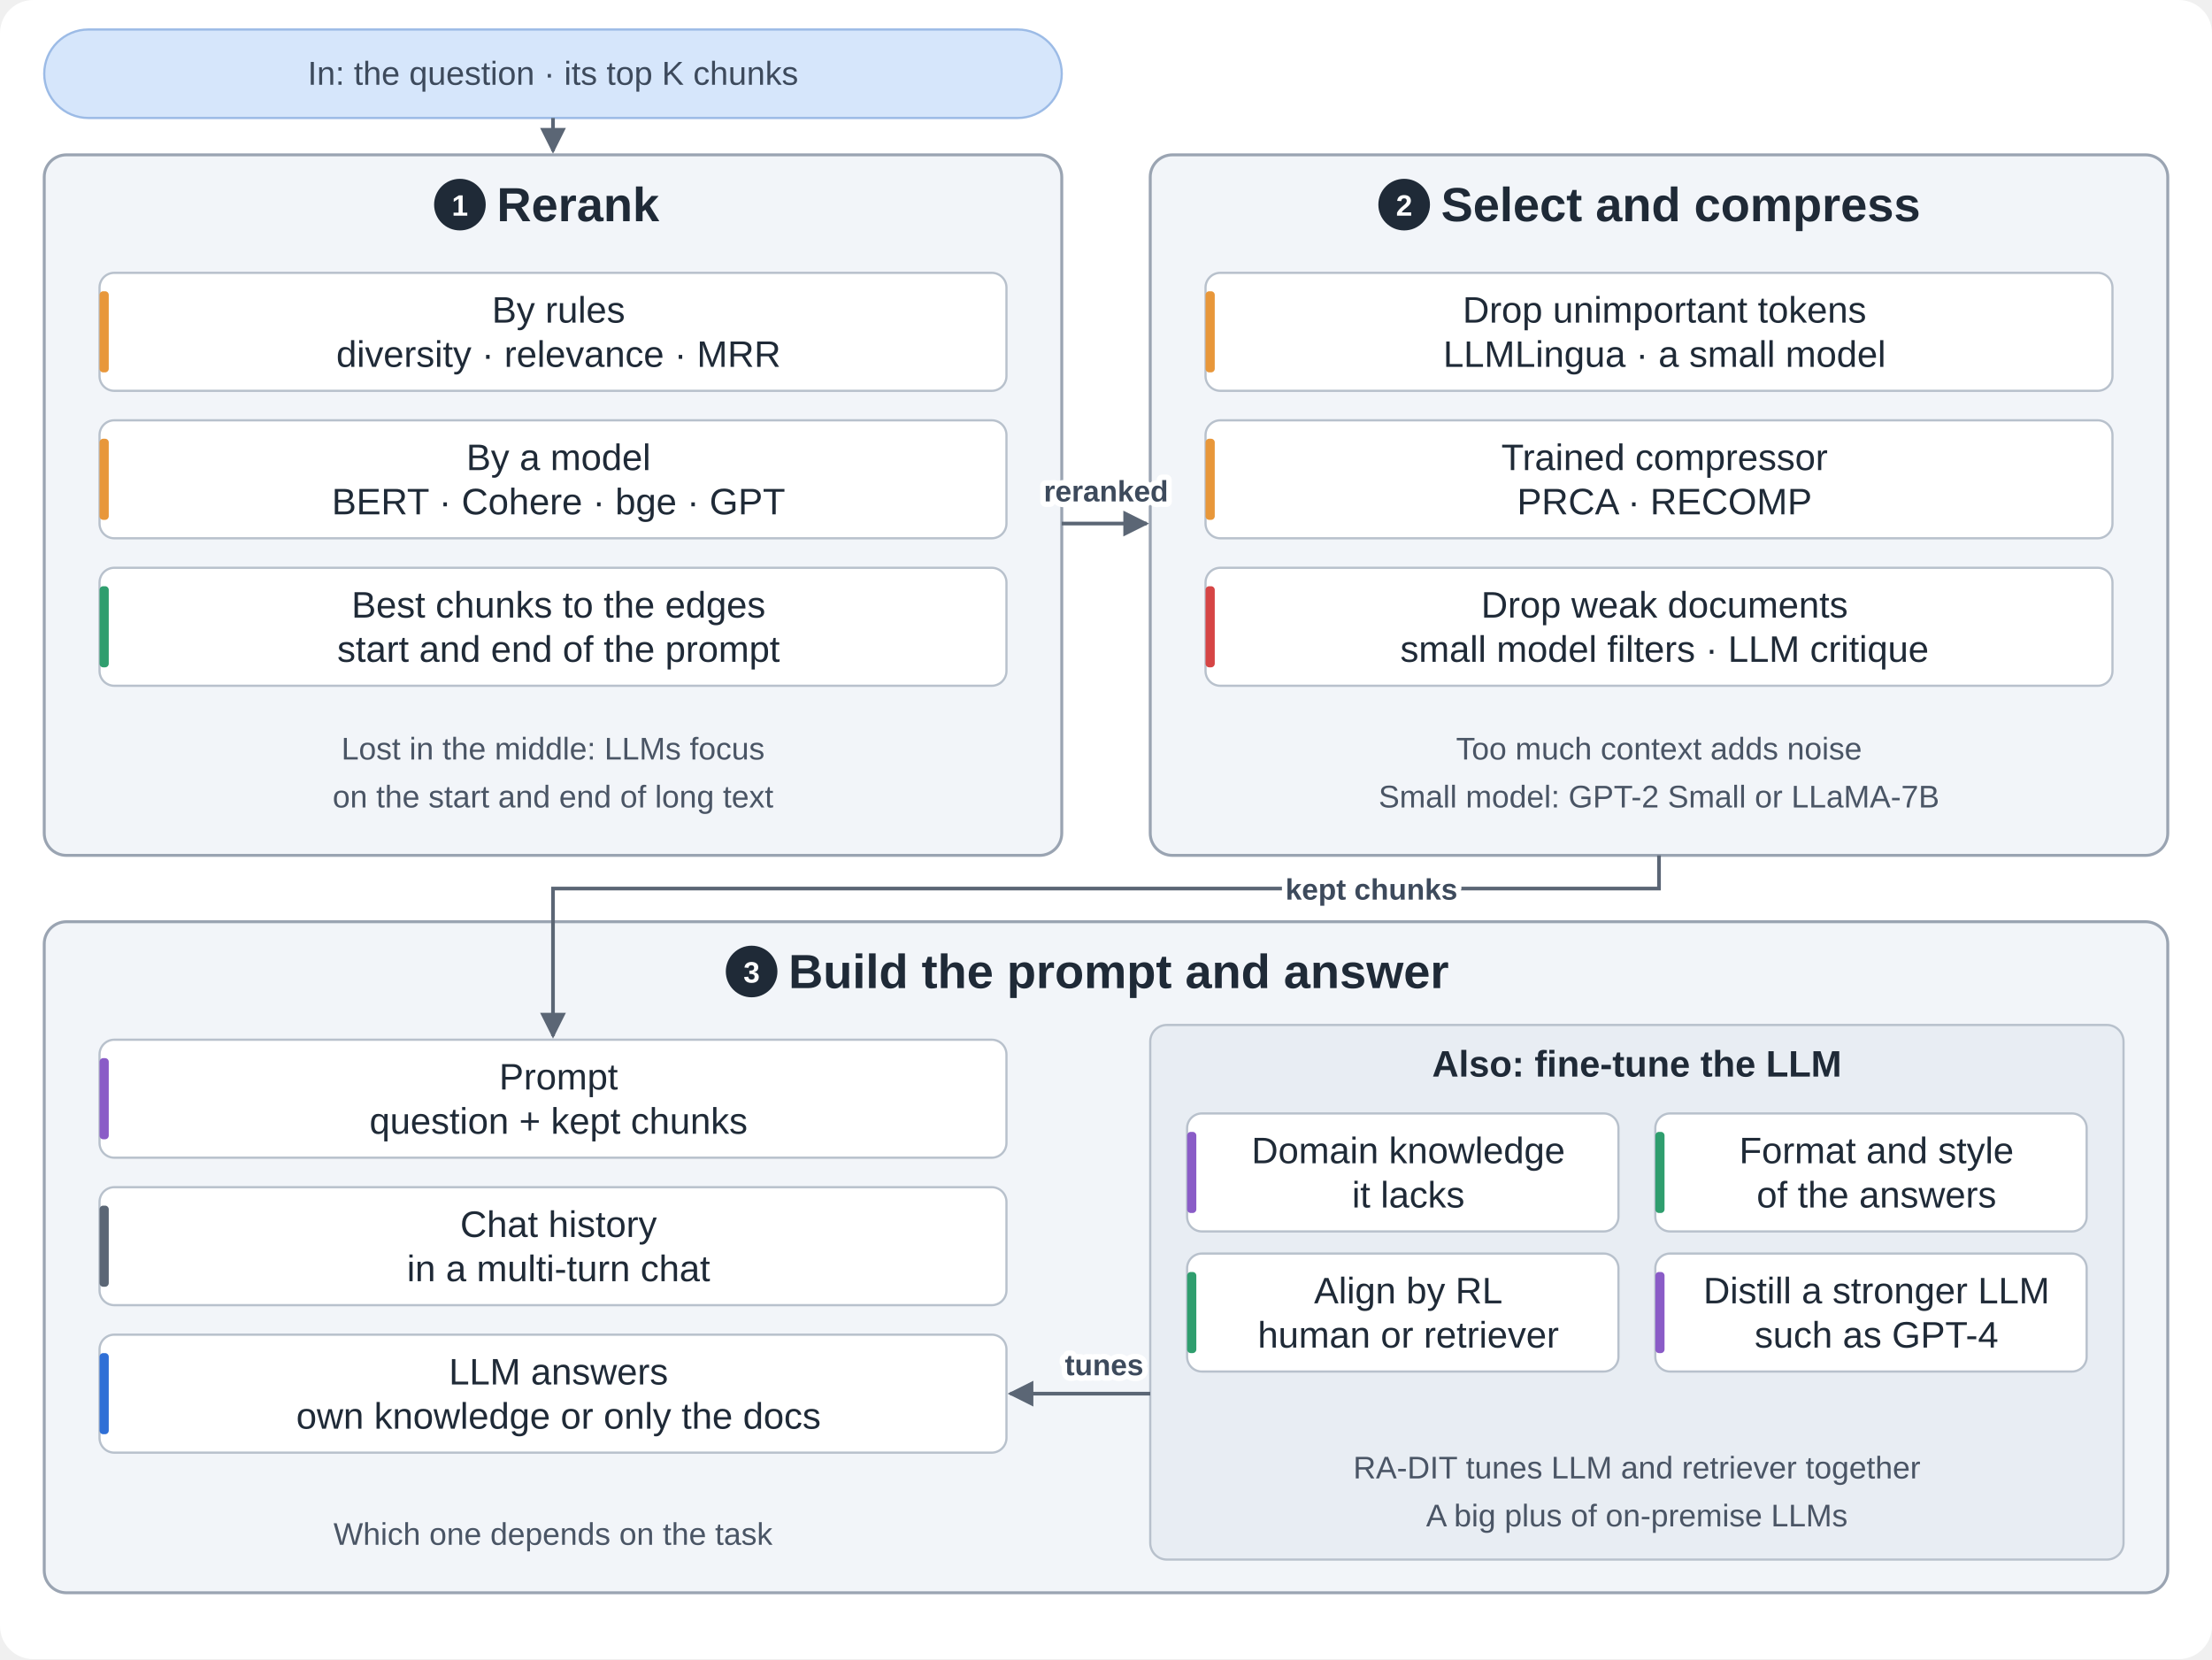
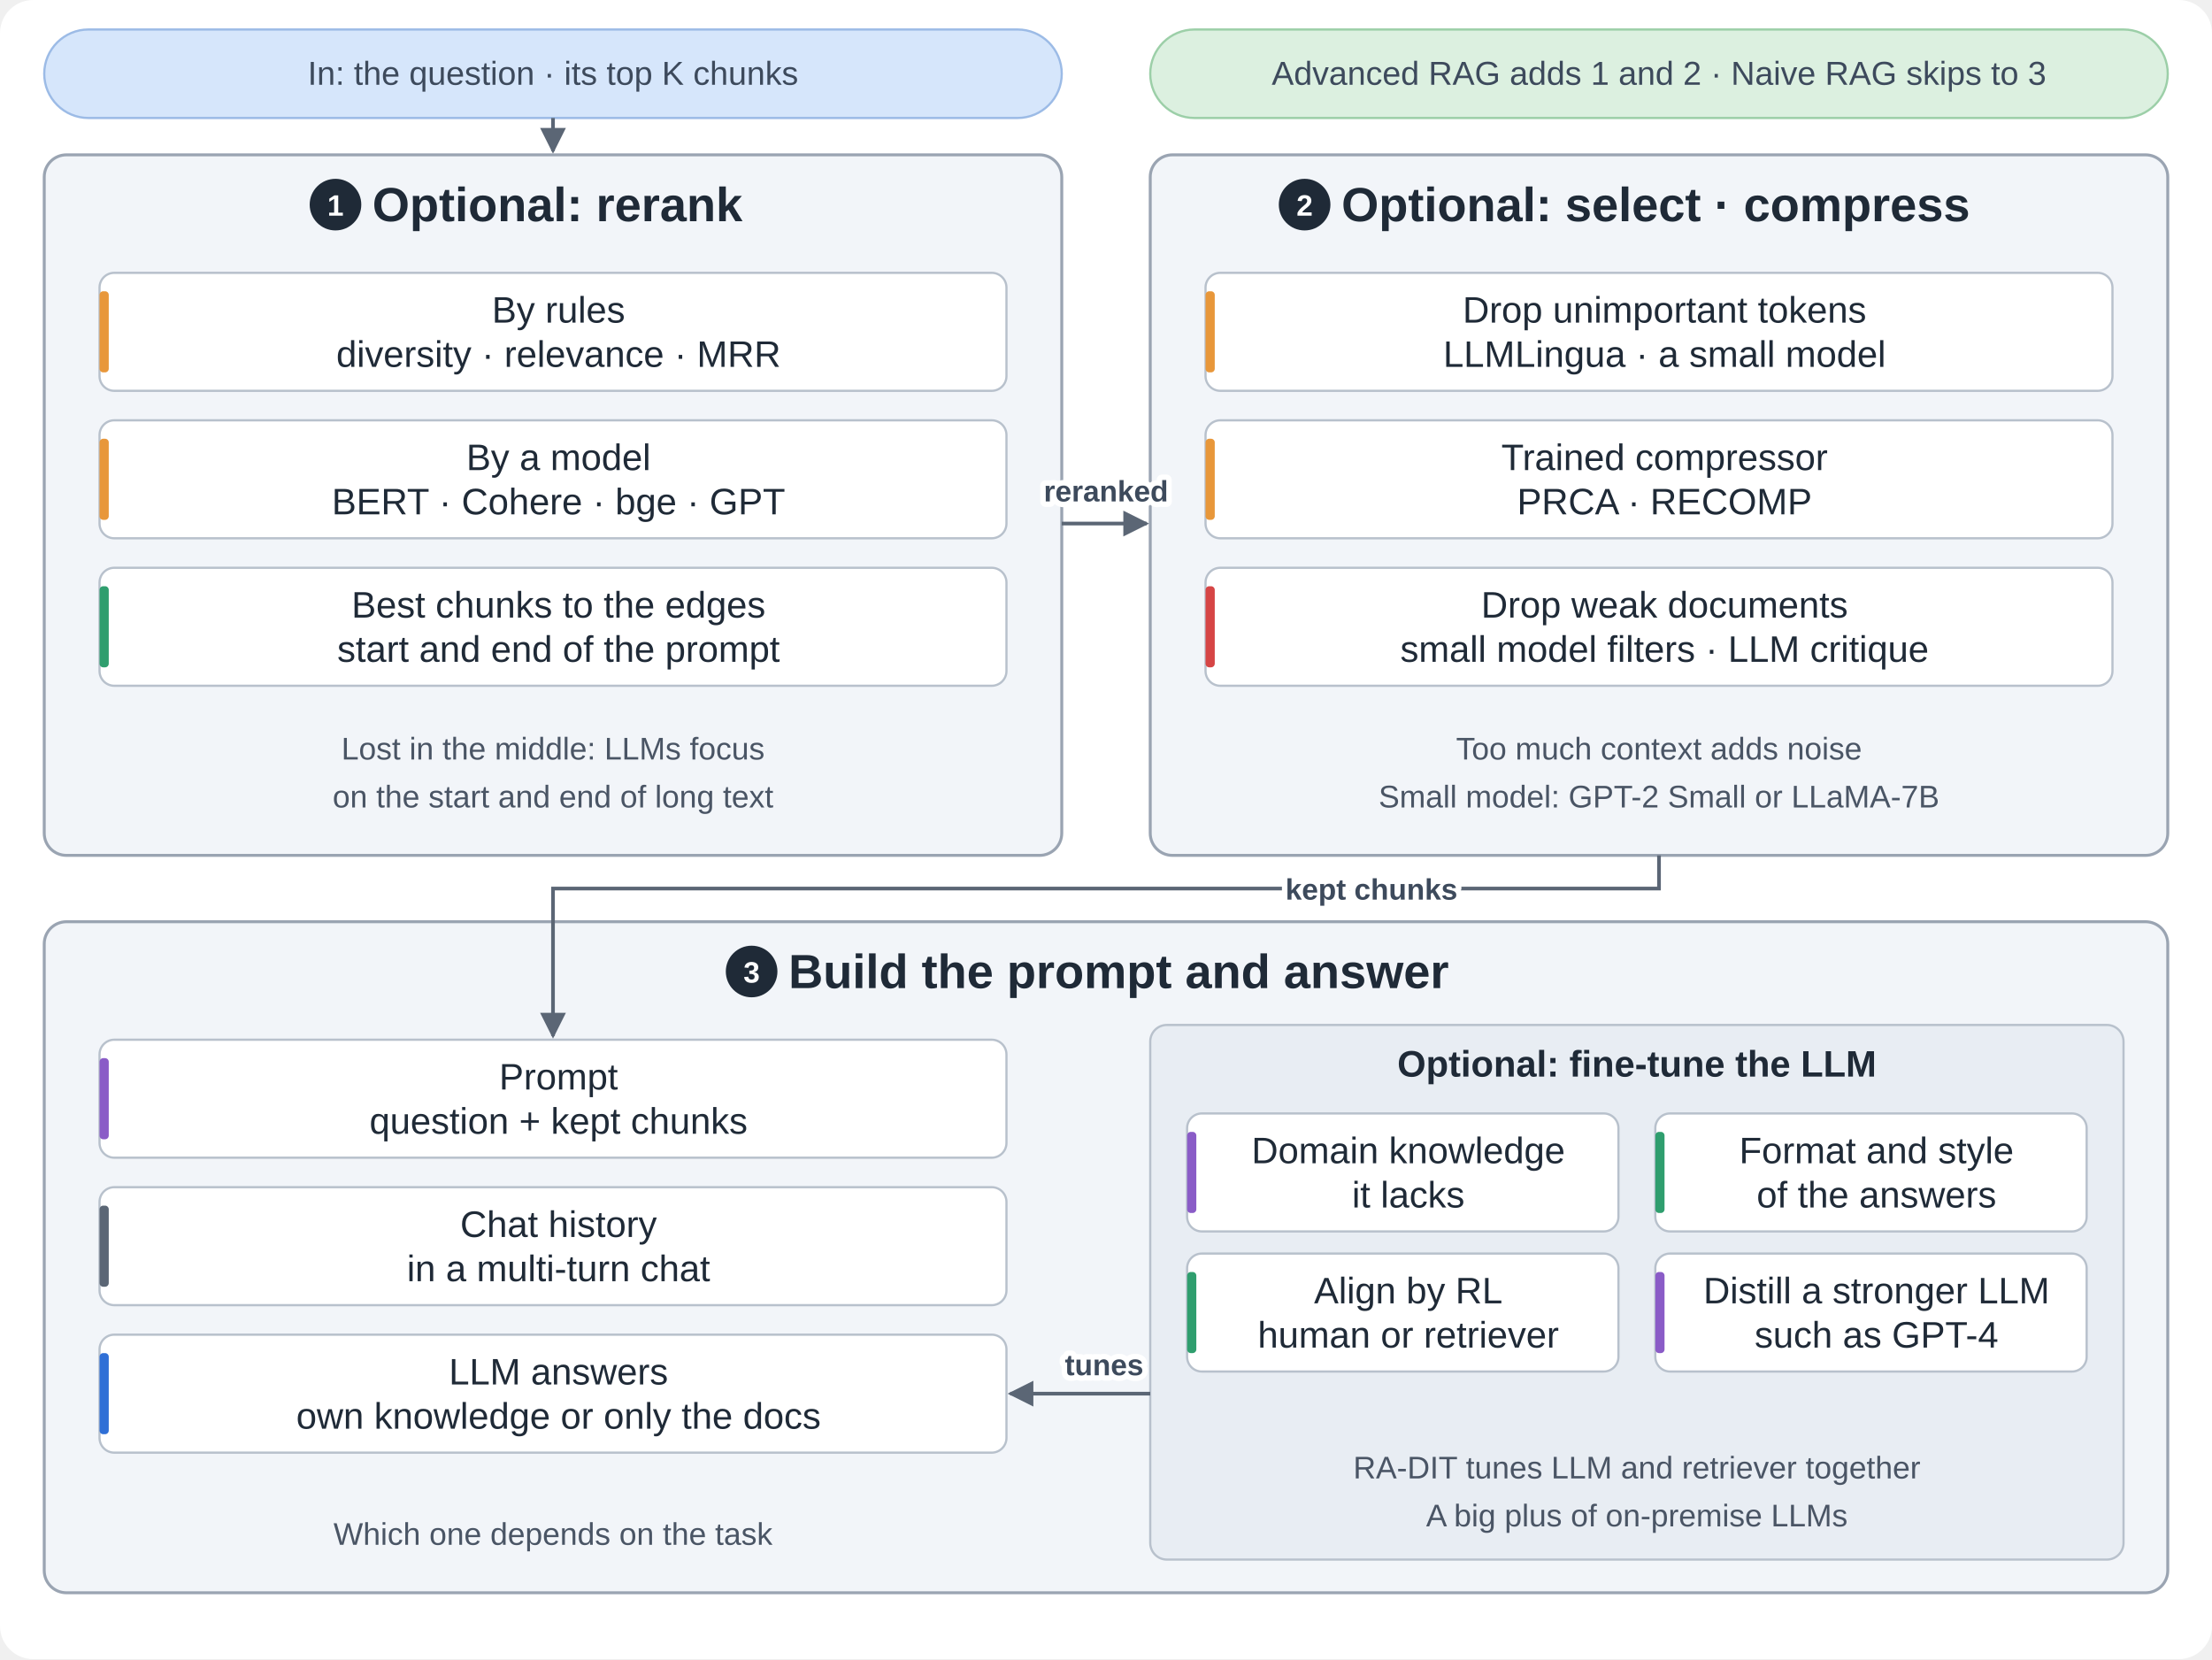
<svg xmlns="http://www.w3.org/2000/svg" viewBox="0 0 1200 900" width="1200" height="900" role="img" aria-labelledby="t d">
  <defs>
    <marker id="arr" viewBox="0 0 10 10" refX="9" refY="5" markerWidth="7" markerHeight="7" orient="auto">
      <path d="M0 0L10 5L0 10z" fill="#5b6675" />
    </marker>
    <marker id="ca" viewBox="0 0 10 10" refX="5" refY="5" markerWidth="6" markerHeight="6" orient="auto">
      <path d="M0 0L10 5L0 10z" fill="#5b6675" />
    </marker>
  </defs>
  <style>
text{font-family:-apple-system,"Helvetica Neue",Arial,"PingFang SC",sans-serif;fill:#1f2a37}
.gt{font-size:26px;font-weight:700}
.st{font-size:20px;font-weight:700}
.ag{font-size:20px}
.q{font-size:18px;fill:#3d4a5c}
.lb{font-size:17px;fill:#4a5565}
.al{font-size:16px;font-weight:600;fill:#3d4a5c;paint-order:stroke;stroke:#ffffff;stroke-width:6px;stroke-linejoin:round}
.grp{fill:#f2f5f9;stroke:#9aa4b2;stroke-width:1.6}
.sub{fill:#e8edf3;stroke:#b8c1cc;stroke-width:1.2}
.agent{fill:#ffffff;stroke:#b8c1cc;stroke-width:1.2}
.human{fill:#d6e6fb;stroke:#9cbbe6;stroke-width:1.2}
.front{fill:#dcf0e0;stroke:#9ccfa8;stroke-width:1.2}
.flow{stroke:#5b6675;stroke-width:2;fill:none;marker-end:url(#arr)}
.back{stroke-dasharray:7 5}
.cyc{stroke:#5b6675;stroke-width:2;fill:none;marker-end:url(#ca)}
.num{fill:#1f2a37}
.numt{font-size:16px;font-weight:700;fill:#ffffff}
</style>
  <rect width="1200" height="900" rx="18" fill="#ffffff" />
  <rect x="24" y="16" width="552" height="48" rx="24.0" class="human" />
  <text x="300.0" y="46.0" class="q" text-anchor="middle">In: the question · its top K chunks</text>
+   <rect x="624" y="16" width="552" height="48" rx="24.0" class="front" />
+   <text x="900.0" y="46.0" class="q" text-anchor="middle">Advanced RAG adds 1 and 2 · Naive RAG skips to 3</text>
  <path d="M300.0 64V82" class="flow" />
  <rect x="24" y="84" width="552" height="380" rx="12" class="grp" />
-   <circle cx="249.5" cy="111" r="14" class="num" />
-   <text x="249.5" y="117" class="numt" text-anchor="middle">1</text>
-   <text x="269.5" y="120" class="gt" text-anchor="start">Rerank</text>
+   <circle cx="182.0" cy="111" r="14" class="num" />
+   <text x="182.0" y="117" class="numt" text-anchor="middle">1</text>
+   <text x="202.0" y="120" class="gt" text-anchor="start">Optional: rerank</text>
  <rect x="54" y="148" width="492" height="64" rx="8" class="agent" />
  <rect x="54" y="158" width="5" height="44" rx="2" fill="#e8973a" />
  <text x="303.0" y="175.0" class="ag" text-anchor="middle">By rules</text>
  <text x="303.0" y="199.0" class="ag" text-anchor="middle">diversity · relevance · MRR</text>
  <rect x="54" y="228" width="492" height="64" rx="8" class="agent" />
  <rect x="54" y="238" width="5" height="44" rx="2" fill="#e8973a" />
  <text x="303.0" y="255.0" class="ag" text-anchor="middle">By a model</text>
  <text x="303.0" y="279.0" class="ag" text-anchor="middle">BERT · Cohere · bge · GPT</text>
  <rect x="54" y="308" width="492" height="64" rx="8" class="agent" />
  <rect x="54" y="318" width="5" height="44" rx="2" fill="#2f9e6e" />
  <text x="303.0" y="335.0" class="ag" text-anchor="middle">Best chunks to the edges</text>
  <text x="303.0" y="359.0" class="ag" text-anchor="middle">start and end of the prompt</text>
  <text x="300.0" y="412" class="lb" text-anchor="middle">Lost in the middle: LLMs focus</text>
  <text x="300.0" y="438" class="lb" text-anchor="middle">on the start and end of long text</text>
  <rect x="624" y="84" width="552" height="380" rx="12" class="grp" />
-   <circle cx="761.75" cy="111" r="14" class="num" />
-   <text x="761.75" y="117" class="numt" text-anchor="middle">2</text>
-   <text x="781.75" y="120" class="gt" text-anchor="start">Select and compress</text>
+   <circle cx="707.75" cy="111" r="14" class="num" />
+   <text x="707.75" y="117" class="numt" text-anchor="middle">2</text>
+   <text x="727.75" y="120" class="gt" text-anchor="start">Optional: select · compress</text>
  <rect x="654" y="148" width="492" height="64" rx="8" class="agent" />
  <rect x="654" y="158" width="5" height="44" rx="2" fill="#e8973a" />
  <text x="903.0" y="175.0" class="ag" text-anchor="middle">Drop unimportant tokens</text>
  <text x="903.0" y="199.0" class="ag" text-anchor="middle">LLMLingua · a small model</text>
  <rect x="654" y="228" width="492" height="64" rx="8" class="agent" />
  <rect x="654" y="238" width="5" height="44" rx="2" fill="#e8973a" />
  <text x="903.0" y="255.0" class="ag" text-anchor="middle">Trained compressor</text>
  <text x="903.0" y="279.0" class="ag" text-anchor="middle">PRCA · RECOMP</text>
  <rect x="654" y="308" width="492" height="64" rx="8" class="agent" />
  <rect x="654" y="318" width="5" height="44" rx="2" fill="#d64545" />
  <text x="903.0" y="335.0" class="ag" text-anchor="middle">Drop weak documents</text>
  <text x="903.0" y="359.0" class="ag" text-anchor="middle">small model filters · LLM critique</text>
  <text x="900.0" y="412" class="lb" text-anchor="middle">Too much context adds noise</text>
  <text x="900.0" y="438" class="lb" text-anchor="middle">Small model: GPT-2 Small or LLaMA-7B</text>
  <rect x="24" y="500" width="1152" height="364" rx="12" class="grp" />
  <circle cx="407.75" cy="527" r="14" class="num" />
  <text x="407.75" y="533" class="numt" text-anchor="middle">3</text>
  <text x="427.75" y="536" class="gt" text-anchor="start">Build the prompt and answer</text>
  <rect x="54" y="564" width="492" height="64" rx="8" class="agent" />
  <rect x="54" y="574" width="5" height="44" rx="2" fill="#8a5cc7" />
  <text x="303.0" y="591.0" class="ag" text-anchor="middle">Prompt</text>
  <text x="303.0" y="615.0" class="ag" text-anchor="middle">question + kept chunks</text>
  <rect x="54" y="644" width="492" height="64" rx="8" class="agent" />
  <rect x="54" y="654" width="5" height="44" rx="2" fill="#5b6675" />
  <text x="303.0" y="671.0" class="ag" text-anchor="middle">Chat history</text>
  <text x="303.0" y="695.0" class="ag" text-anchor="middle">in a multi-turn chat</text>
  <rect x="54" y="724" width="492" height="64" rx="8" class="agent" />
  <rect x="54" y="734" width="5" height="44" rx="2" fill="#2f6fd6" />
  <text x="303.0" y="751.0" class="ag" text-anchor="middle">LLM answers</text>
  <text x="303.0" y="775.0" class="ag" text-anchor="middle">own knowledge or only the docs</text>
  <text x="300.0" y="838" class="lb" text-anchor="middle">Which one depends on the task</text>
  <rect x="624" y="556" width="528" height="290" rx="9" class="sub" />
-   <text x="888.0" y="584" class="st" text-anchor="middle">Also: fine-tune the LLM</text>
+   <text x="888.0" y="584" class="st" text-anchor="middle">Optional: fine-tune the LLM</text>
  <rect x="644" y="604" width="234" height="64" rx="8" class="agent" />
  <rect x="644" y="614" width="5" height="44" rx="2" fill="#8a5cc7" />
  <text x="764.0" y="631.0" class="ag" text-anchor="middle">Domain knowledge</text>
  <text x="764.0" y="655.0" class="ag" text-anchor="middle">it lacks</text>
  <rect x="898" y="604" width="234" height="64" rx="8" class="agent" />
  <rect x="898" y="614" width="5" height="44" rx="2" fill="#2f9e6e" />
  <text x="1018.0" y="631.0" class="ag" text-anchor="middle">Format and style</text>
  <text x="1018.0" y="655.0" class="ag" text-anchor="middle">of the answers</text>
  <rect x="644" y="680" width="234" height="64" rx="8" class="agent" />
  <rect x="644" y="690" width="5" height="44" rx="2" fill="#2f9e6e" />
  <text x="764.0" y="707.0" class="ag" text-anchor="middle">Align by RL</text>
  <text x="764.0" y="731.0" class="ag" text-anchor="middle">human or retriever</text>
  <rect x="898" y="680" width="234" height="64" rx="8" class="agent" />
  <rect x="898" y="690" width="5" height="44" rx="2" fill="#8a5cc7" />
  <text x="1018.0" y="707.0" class="ag" text-anchor="middle">Distill a stronger LLM</text>
  <text x="1018.0" y="731.0" class="ag" text-anchor="middle">such as GPT-4</text>
  <text x="888.0" y="802" class="lb" text-anchor="middle">RA-DIT tunes LLM and retriever together</text>
  <text x="888.0" y="828" class="lb" text-anchor="middle">A big plus of on-premise LLMs</text>
  <path d="M576 284H622" class="flow" />
  <text x="600" y="272" class="al" text-anchor="middle">reranked</text>
  <path d="M900 464V482H300V562" class="flow" />
  <text x="744" y="488" class="al" text-anchor="middle">kept chunks</text>
  <path d="M624 756H548" class="flow" />
  <text x="599" y="746" class="al" text-anchor="middle">tunes</text>
</svg>
